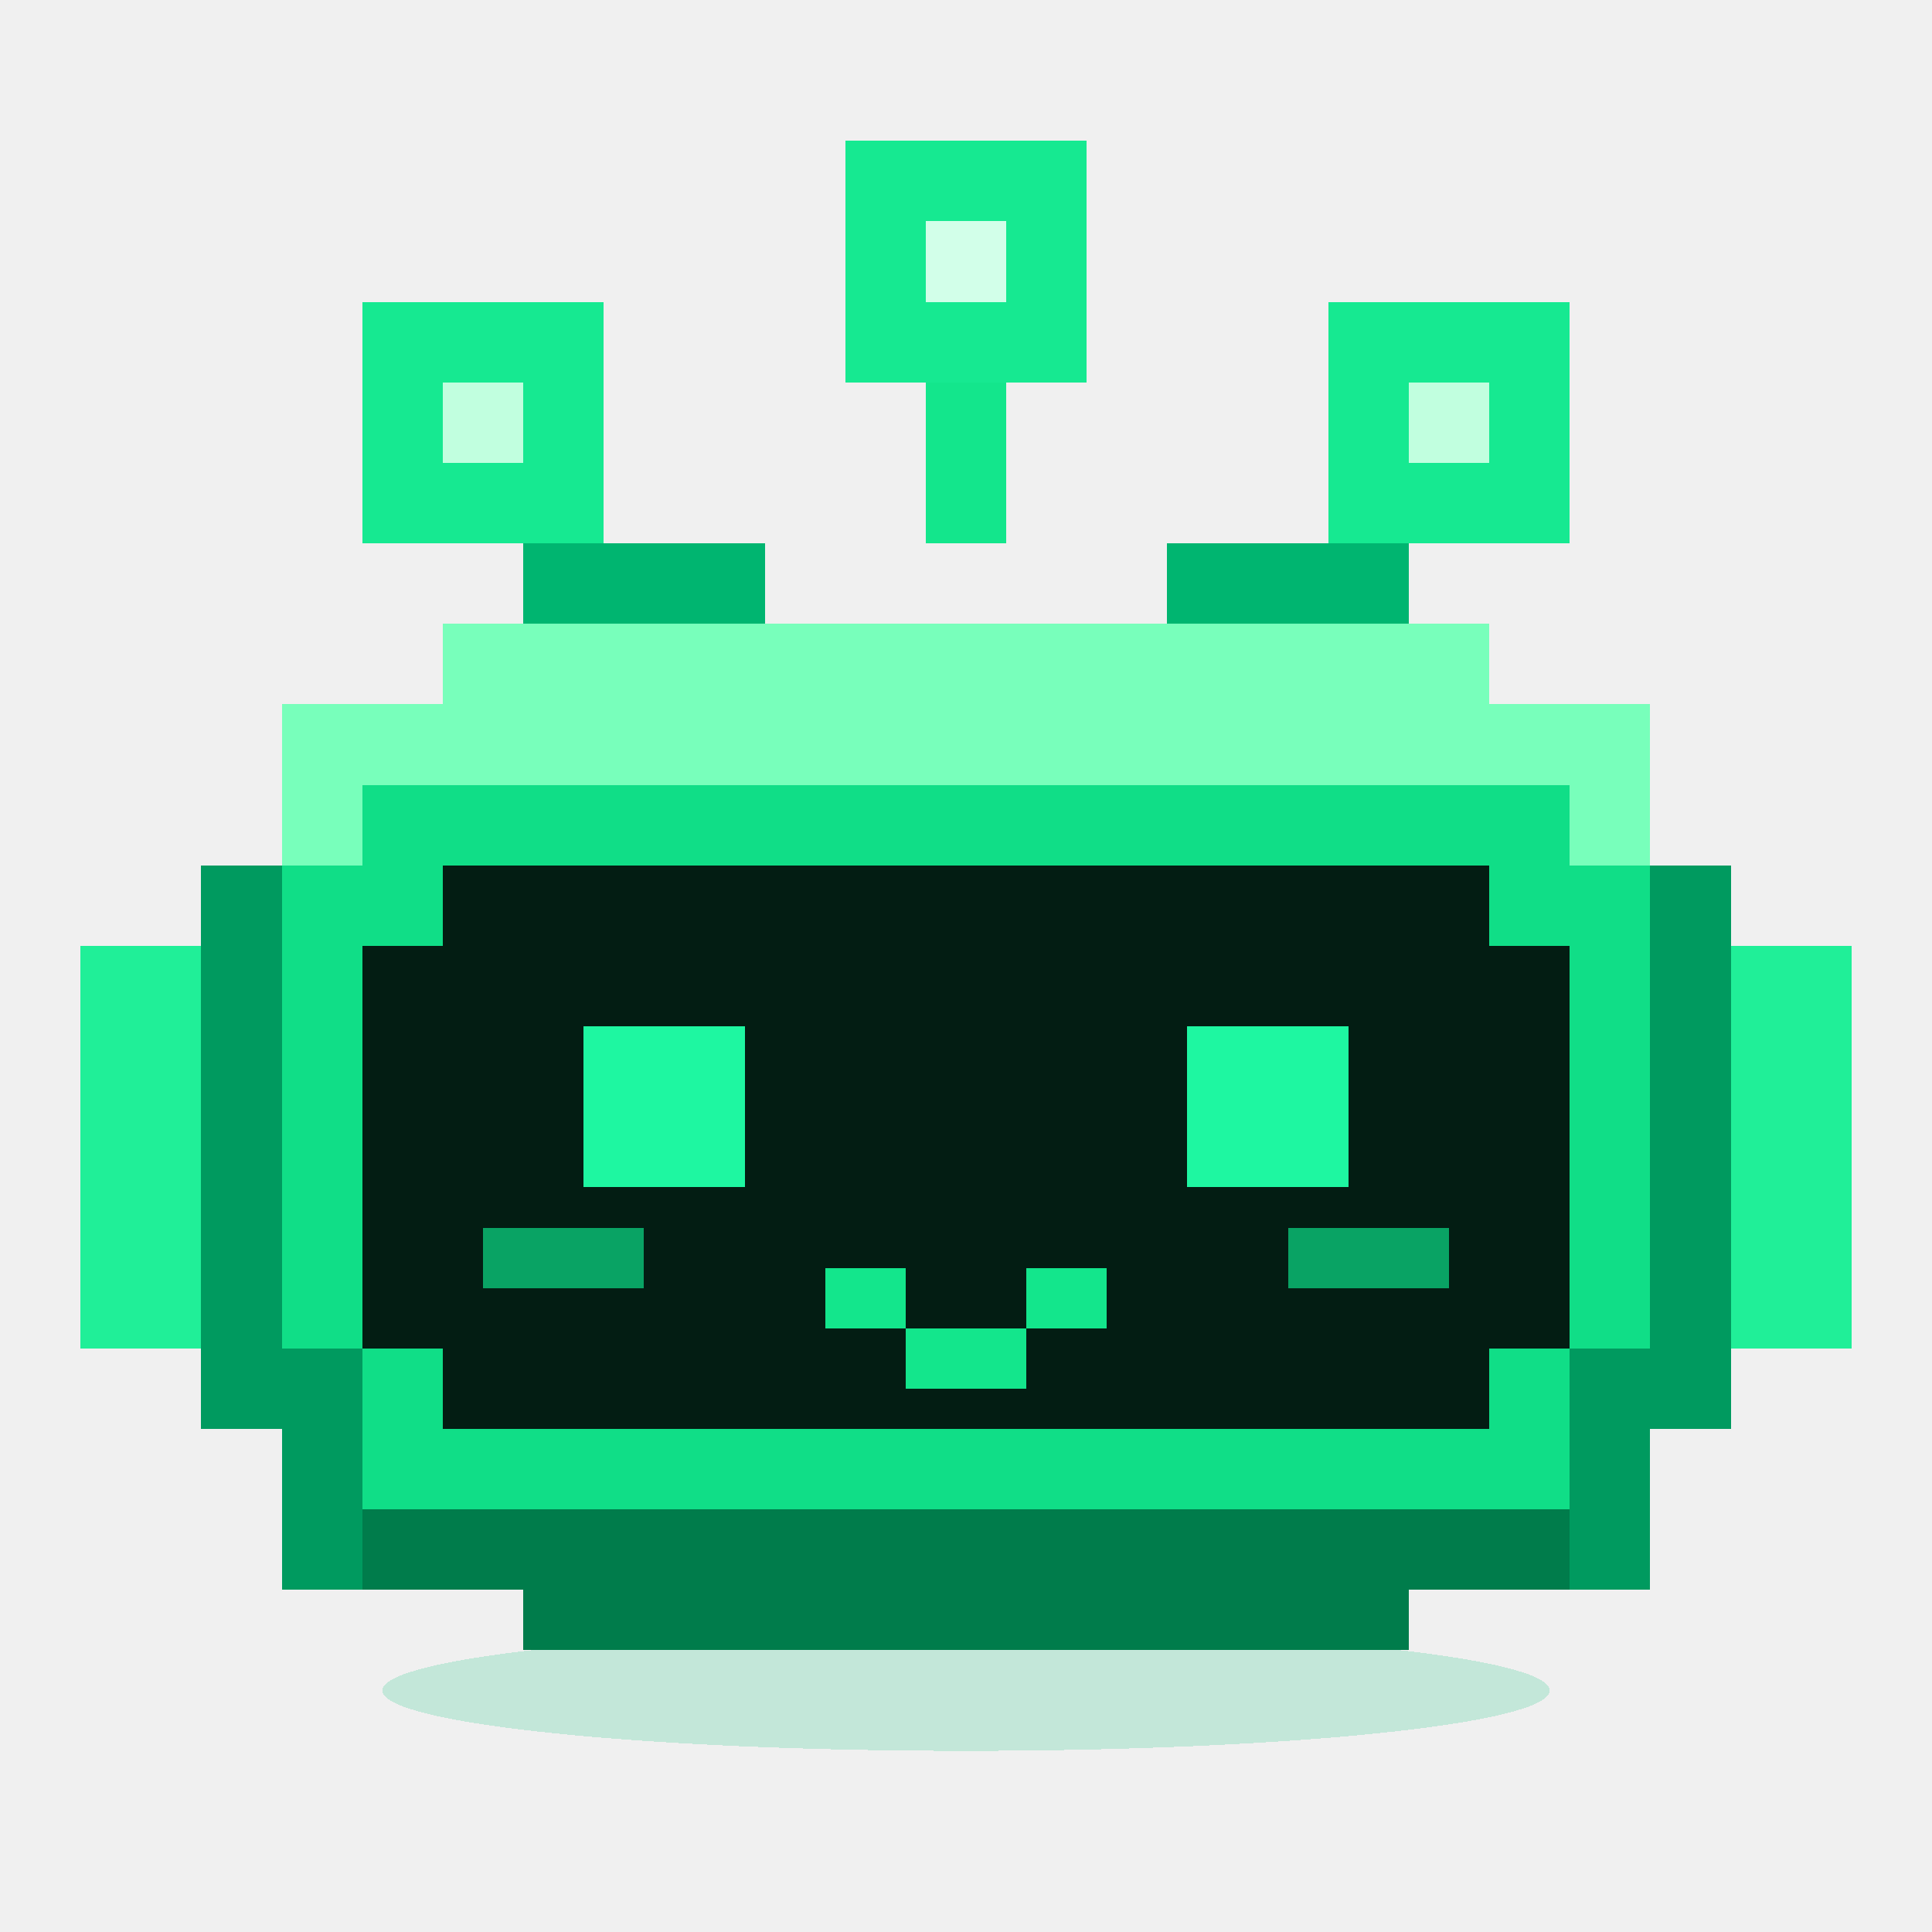
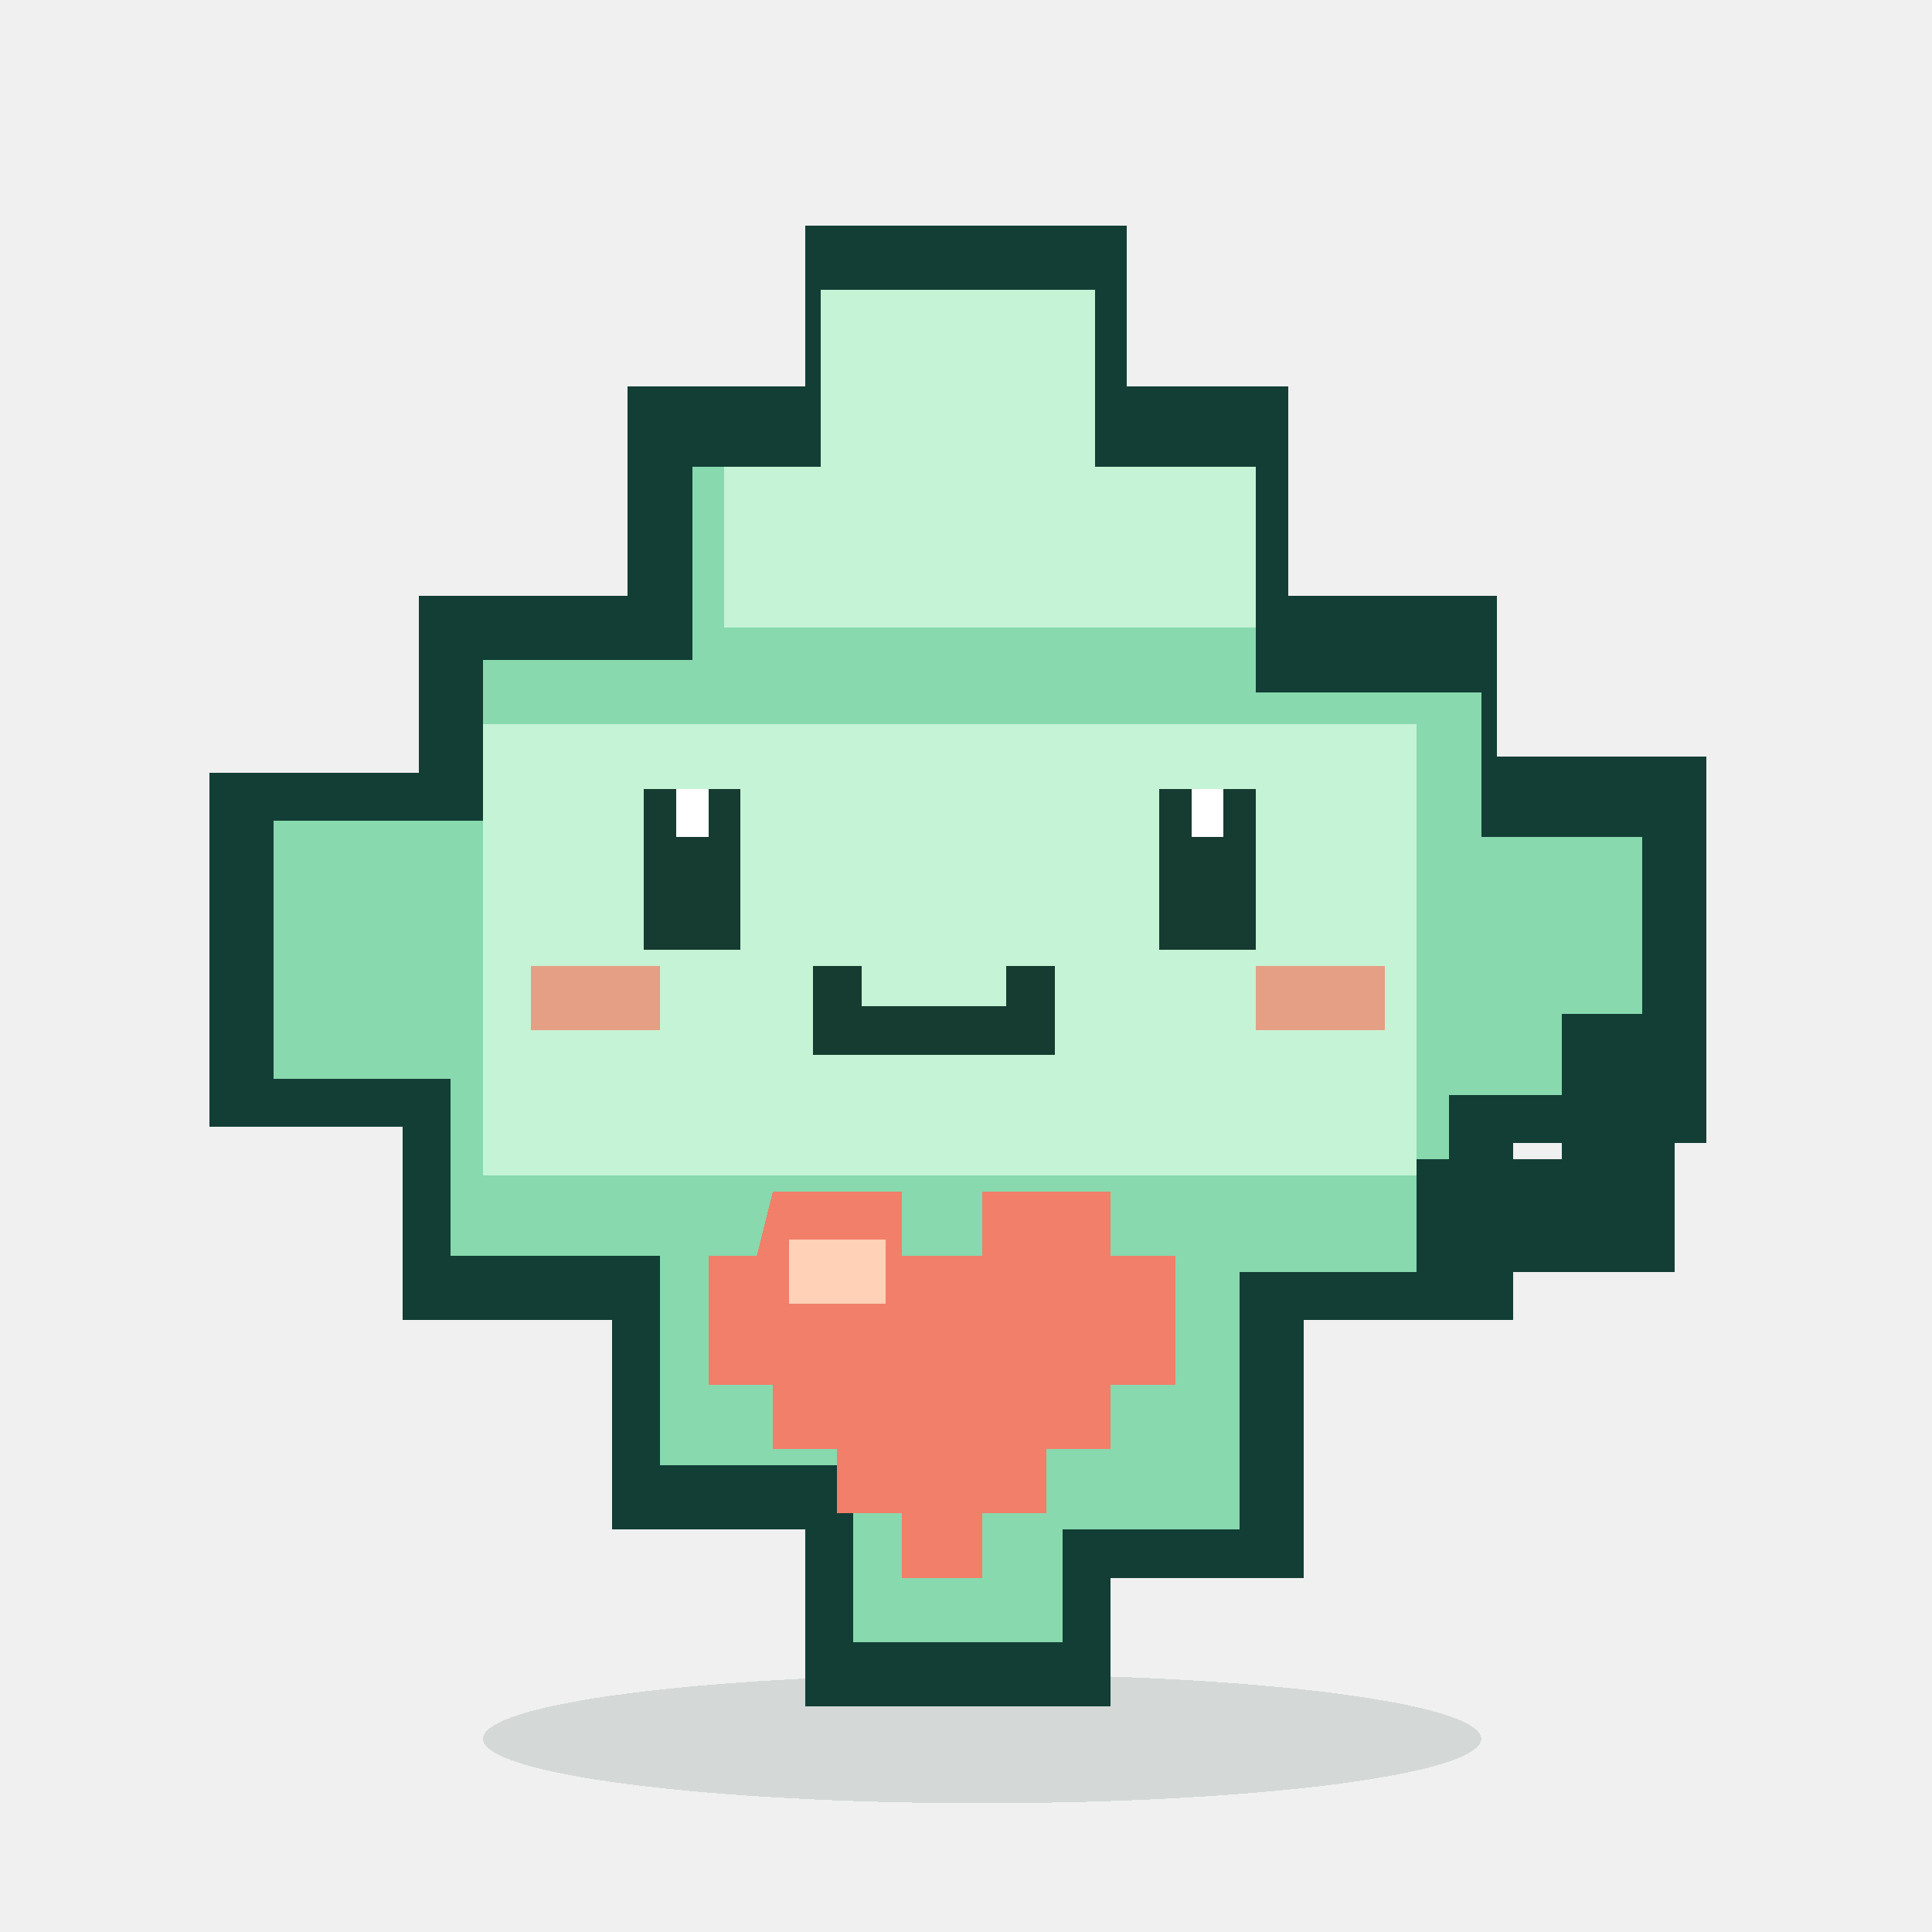
- <svg xmlns="http://www.w3.org/2000/svg" viewBox="0 0 96 96" fill="none" shape-rendering="crispEdges" aria-hidden="true">
-   <ellipse class="pixel-shadow" cx="48" cy="84" rx="29" ry="3" fill="#04bf7530" />
-   <g class="pixel-body">
-     <path d="M46 27V15h4v12h-4Z" fill="#13e68c" />
-     <path d="M42 7h12v12H42z" fill="#16e991" />
-     <path d="M46 11h4v4h-4z" fill="#d2ffe9" />
-     <path d="M26 23h4v4h8v7h-4v-3h-8v-8Zm40 0h4v8h-8v3h-4v-7h8v-4Z" fill="#00b570" />
-     <path d="M18 15h12v12H18zM66 15h12v12H66z" fill="#16e991" />
-     <path d="M22 19h4v4h-4zM70 19h4v4h-4z" fill="#c1ffdf" />
-     <path d="M22 31h52v4h8v8h4v28h-4v8H14v-8h-4V43h4v-8h8v-4Z" fill="#009a5f" />
-     <path d="M22 31h52v4h8v8H14v-8h8v-4Z" fill="#78ffbb" />
-     <path d="M18 39h60v4h4v24h-4v8H18v-8h-4V43h4v-4Z" fill="#10de87" />
-     <path d="M22 43h52v4h4v20h-4v4H22v-4h-4V47h4v-4Z" fill="#031d13" />
-     <path d="M4 47h6v20H4zM86 47h6v20h-6z" fill="#20ef98" />
-     <path d="M18 75h60v4H18zM26 79h44v3H26z" fill="#007c4b" />
-     <g class="pixel-eyes eye-normal" fill="#1ef7a1">
-       <path d="M29 51h8v8h-8zM59 51h8v8h-8z" />
+ <svg xmlns="http://www.w3.org/2000/svg" viewBox="0 0 120 120" fill="none" aria-hidden="true" shape-rendering="crispEdges">
+   <style>.soul-eyes,.soul-thought,.soul-spark{display:none}.soul-normal{display:block}</style>
+   <ellipse class="aqyl-ground" cx="61" cy="108" rx="31" ry="4" fill="#163b3020" />
+   <g class="aqyl-soul">
+     <path d="M50 14h20v10h10v13h13v10h13v24H94v11H81v16H69v8H50V95H38V82H25V70H13V48h13V37h13V24h11Z" fill="#123e35" />
+     <path d="M51 18h17v11h10v14h14v9h10v16H90v11H77v16H66v7H53V91H41V78H28V67H17V51h13V41h13V29h8Z" fill="#88d9ae" />
+     <path d="M51 18h17v11h10v10H45V29h6Z" fill="#c5f3d5" />
+     <path d="M30 45h58v28H30Z" fill="#c5f3d5" />
+     <g class="soul-eyes soul-normal" fill="#163b30">
+       <path d="M40 49h6v10h-6zM72 49h6v10h-6z" />
+       <path d="M42 49h2v3h-2zM74 49h2v3h-2z" fill="white" />
    </g>
-     <g class="pixel-eyes eye-happy" fill="#26ffa6">
-       <path d="M27 55v-4h4v-4h8v4h4v4h-4v-4h-8v4h-4ZM55 55v-4h4v-4h8v4h4v4h-4v-4h-8v4h-4Z" />
+     <g class="soul-eyes soul-happy" stroke="#163b30" stroke-width="4">
+       <path d="M37 56v-5h11v5M69 56v-5h11v5" />
    </g>
-     <g class="pixel-eyes eye-curious" fill="#26ffa6">
-       <path d="M27 53h12v4H27zM59 47h8v12h-8zM27 45h12v3H27z" />
+     <g class="soul-eyes soul-curious" fill="#163b30">
+       <path d="M39 50h9v4h-9zM72 47h6v12h-6zM39 44h9v3h-9z" />
    </g>
-     <g class="pixel-eyes eye-sleepy" fill="#15de8b">
-       <path d="M27 55h14v3H27zM55 55h14v3H55z" />
+     <g class="soul-eyes soul-sleepy" stroke="#163b30" stroke-width="3">
+       <path d="M38 55h12m18 0h12" />
    </g>
-     <g class="pixel-eyes eye-thinking" fill="#26ffa6">
-       <path d="M31 51h8v8h-8zM61 51h8v8h-8z" />
+     <g class="soul-eyes soul-thinking" fill="#163b30">
+       <path d="M43 47h6v9h-6zM75 47h6v9h-6z" />
    </g>
-     <path class="pixel-mouth" d="M41 63h4v3h6v-3h4v3h-4v3h-6v-3h-4v-3Z" fill="#13e68c" />
-     <path class="pixel-cheeks" d="M24 61h8v3h-8zM64 61h8v3h-8z" fill="#09a364" />
+     <path class="soul-smile" d="M52 60v4h12v-4" stroke="#163b30" stroke-width="3" />
+     <path d="M33 60h8v4h-8zM78 60h8v4h-8z" fill="#e59f85" />
+     <path d="M48 74h8v4h5v-4h8v4h4v8h-4v4h-4v4h-4v4h-5v-4h-4v-4h-4v-4h-4v-8h3Z" fill="#f17f6a" />
+     <path d="M49 77h6v4h-6z" fill="#ffd1b7" />
+     <path class="soul-hand" d="M88 72h9v-9h7v16H88Z" fill="#123e35" />
  </g>
-   <g class="thought-pixels" fill="#08d980">
-     <rect x="71" y="4" width="4" height="4" />
-     <rect x="79" y="4" width="4" height="4" />
-     <rect x="87" y="4" width="4" height="4" />
+   <g class="soul-thought" fill="#527365">
+     <rect x="85" y="18" width="4" height="4" />
+     <rect x="95" y="13" width="5" height="5" />
+     <rect x="106" y="8" width="6" height="6" />
  </g>
-   <g class="sleep-pixels" fill="#00b975">
-     <path d="M79 25h9v3h-3v3h-3v3h6v3h-9v-3h3v-3h3v-3h-6z" />
-   </g>
-   <g class="happy-spark" fill="#0bdd87">
-     <path d="M4 30h4v-4h4v4h4v4h-4v4H8v-4H4z" />
-   </g>
-   <style>.pixel-eyes{display:none}.eye-normal{display:block}.thought-pixels,.sleep-pixels,.happy-spark{display:none}</style>
+   <path class="soul-spark" d="M17 17h4v6h6v4h-6v6h-4v-6h-6v-4h6z" fill="#e89965" />
</svg>
